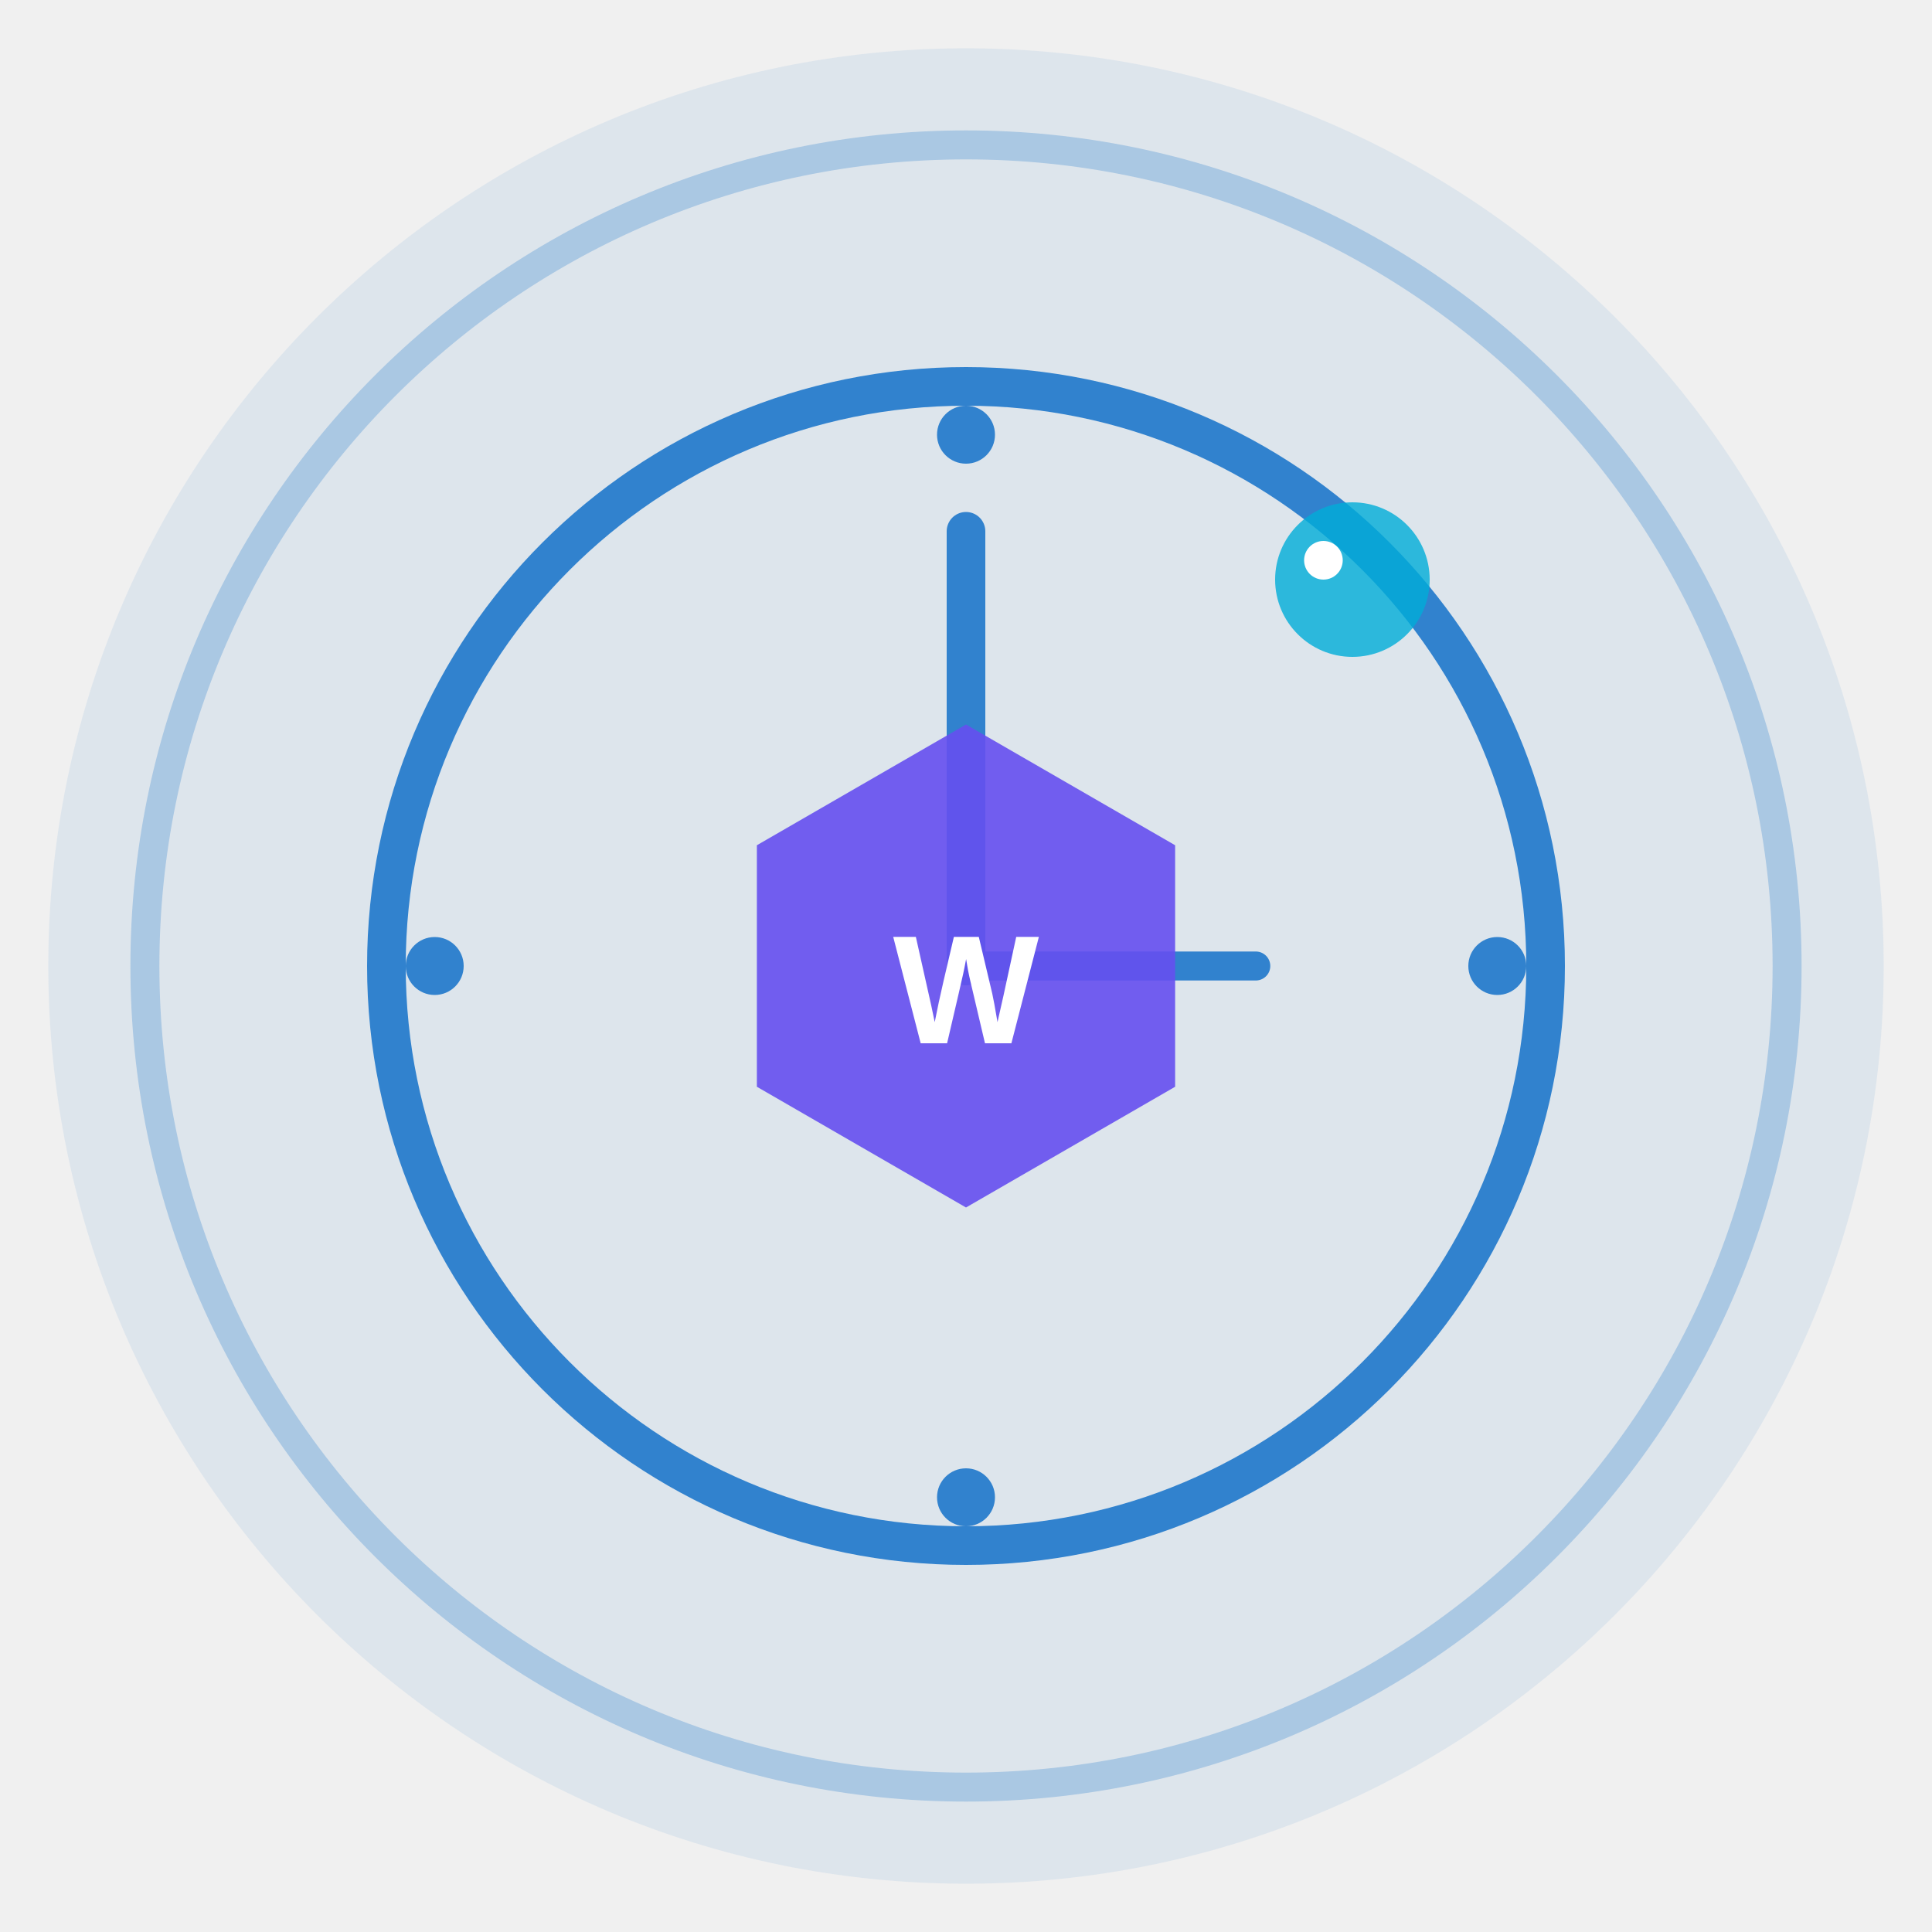
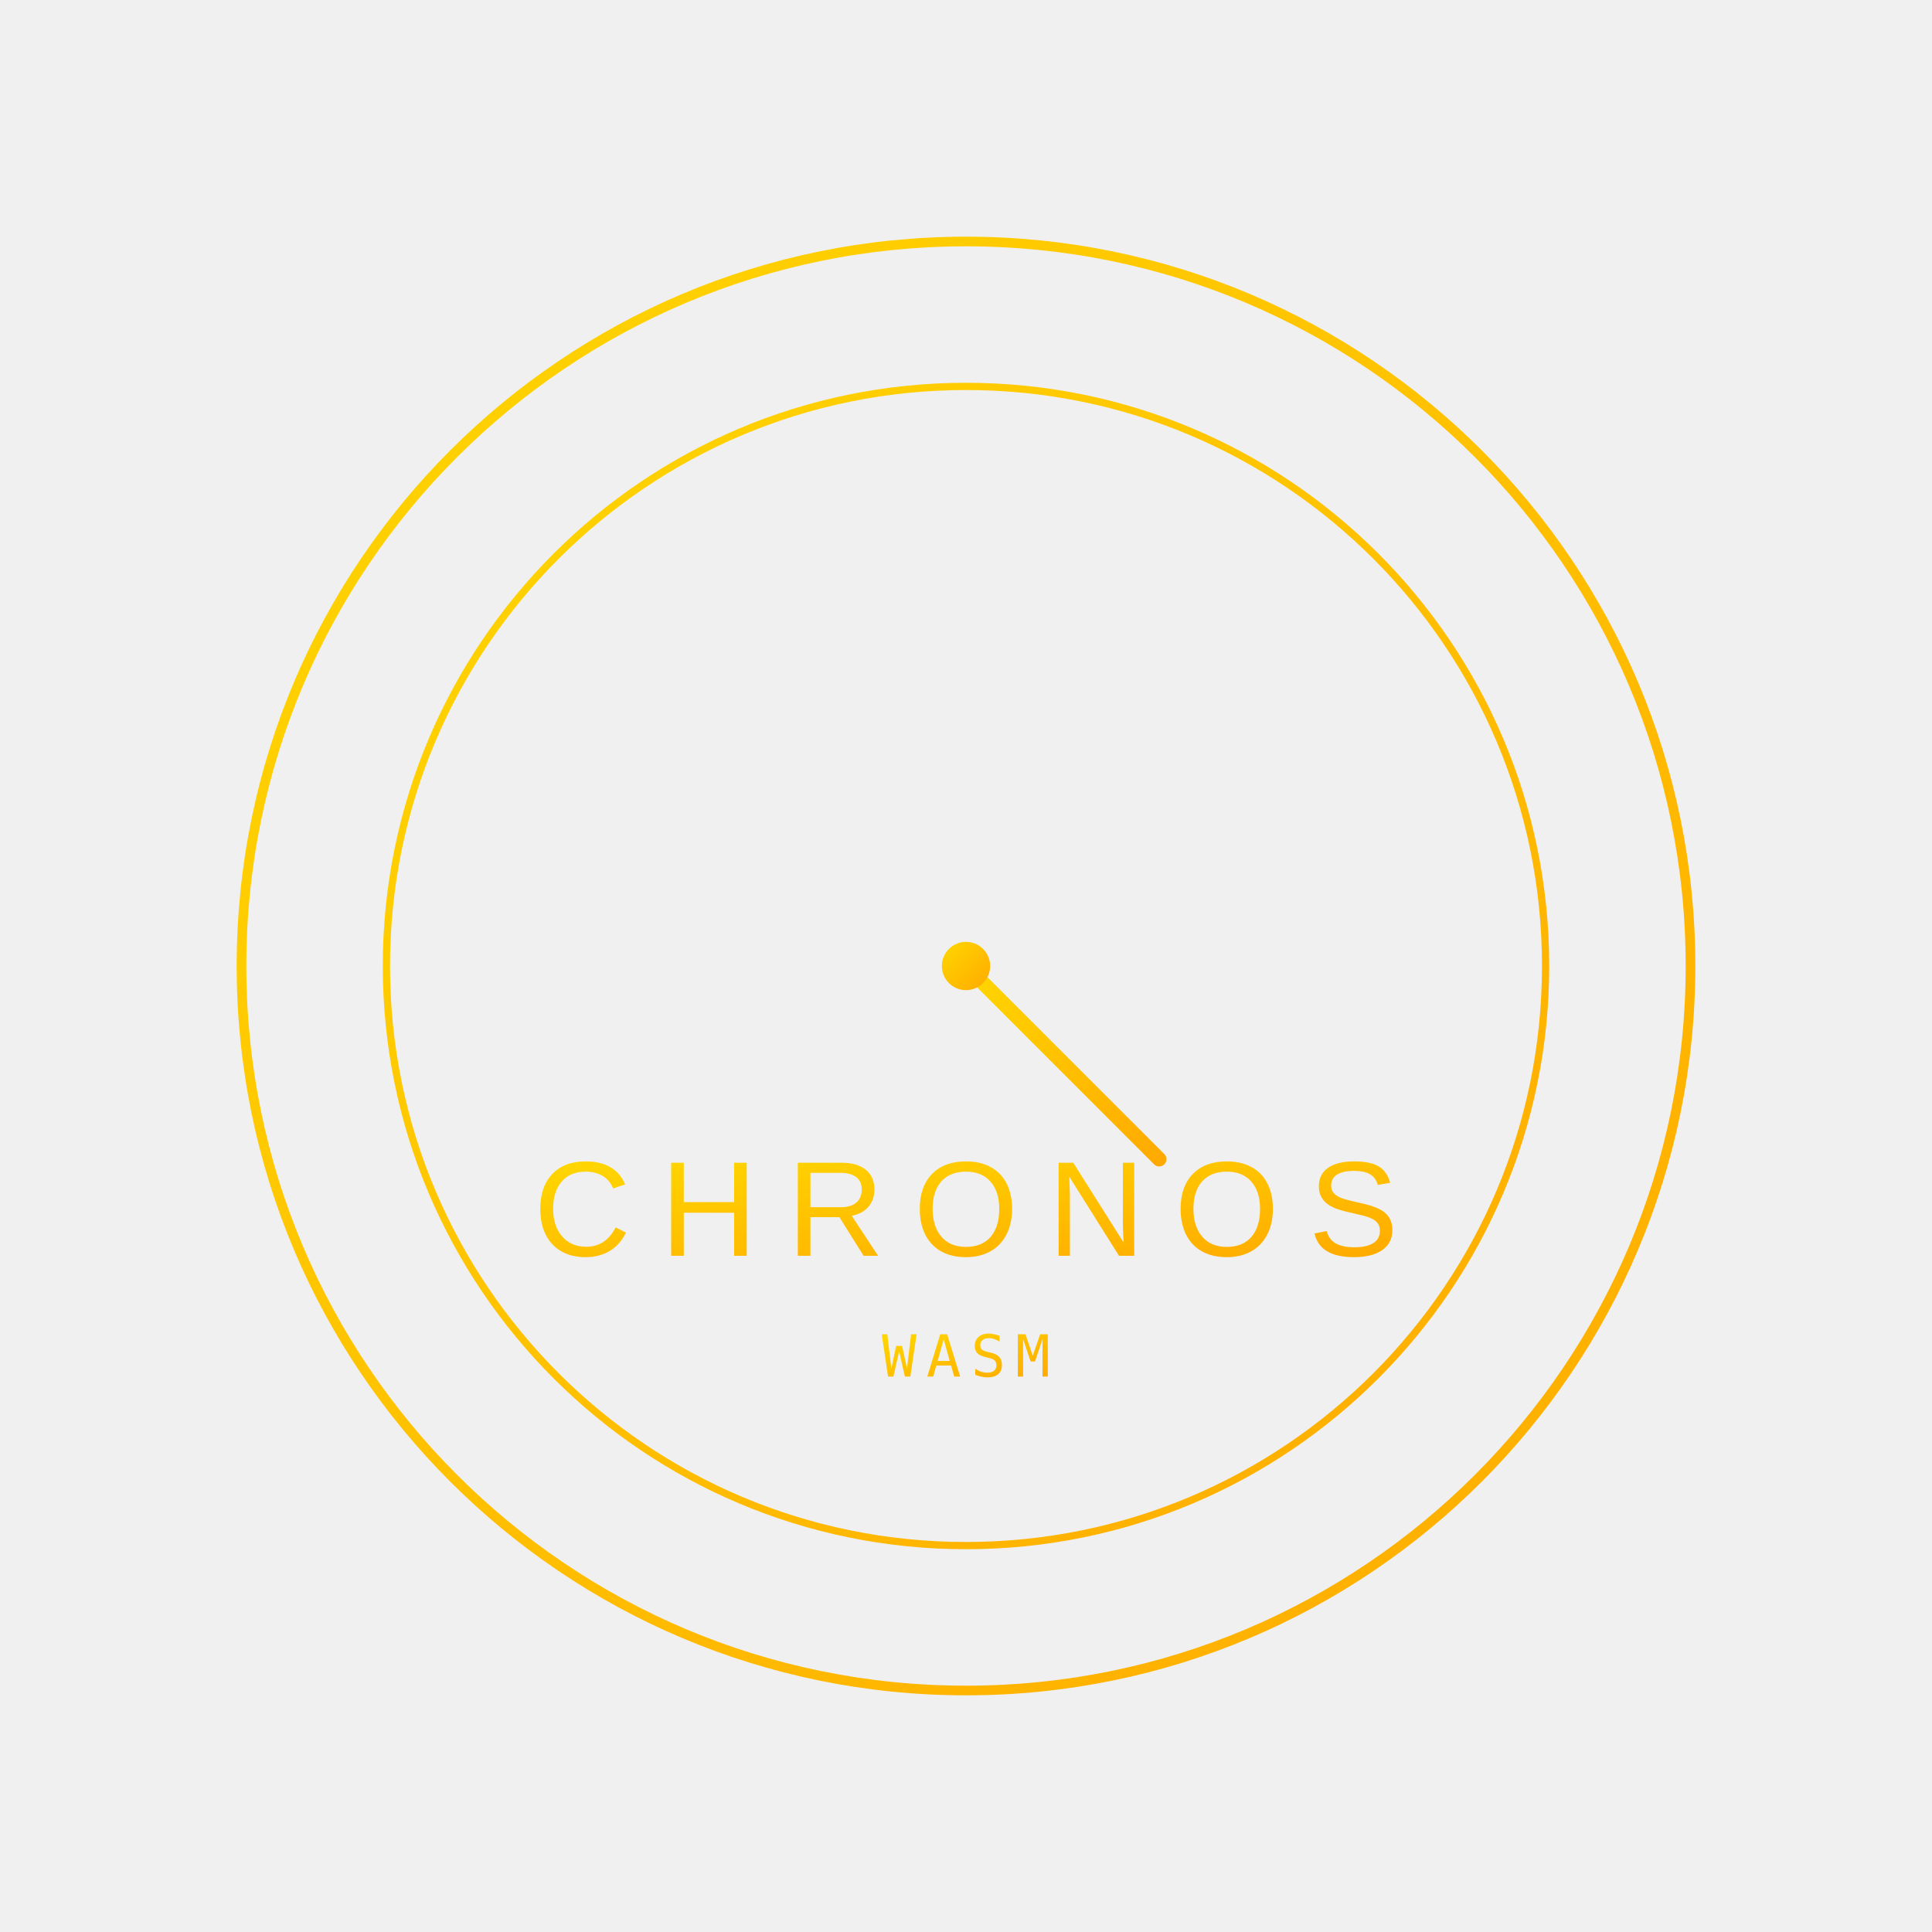
- <svg xmlns="http://www.w3.org/2000/svg" width="200" height="200" viewBox="0 0 200 200">
-   <circle cx="100" cy="100" r="95" fill="#3182ce" opacity="0.1" />
-   <circle cx="100" cy="100" r="85" fill="none" stroke="#3182ce" stroke-width="3" opacity="0.3" />
-   <circle cx="100" cy="100" r="60" fill="none" stroke="#3182ce" stroke-width="4" />
-   <line x1="100" y1="100" x2="100" y2="55" stroke="#3182ce" stroke-width="4" stroke-linecap="round" />
-   <line x1="100" y1="100" x2="130" y2="100" stroke="#3182ce" stroke-width="3" stroke-linecap="round" />
-   <circle cx="100" cy="45" r="3" fill="#3182ce" />
-   <circle cx="155" cy="100" r="3" fill="#3182ce" />
-   <circle cx="100" cy="155" r="3" fill="#3182ce" />
-   <circle cx="45" cy="100" r="3" fill="#3182ce" />
-   <g transform="translate(100, 100)">
-     <polygon points="0,-25 21.65,-12.5 21.65,12.5 0,25 -21.65,12.5 -21.65,-12.5" fill="#654ff0" opacity="0.9" />
-     <text x="0" y="8" text-anchor="middle" font-family="Arial, sans-serif" font-size="16" font-weight="bold" fill="white">W</text>
-   </g>
-   <circle cx="140" cy="60" r="8" fill="#00add8" opacity="0.8" />
-   <circle cx="137" cy="58" r="2" fill="white" />
+ <svg xmlns="http://www.w3.org/2000/svg" viewBox="0 0 400 400">
+   <defs>
+     <linearGradient id="gold" x1="0%" y1="0%" x2="100%" y2="100%">
+       <stop offset="0%" style="stop-color:#ffd700" />
+       <stop offset="100%" style="stop-color:#ffaa00" />
+     </linearGradient>
+   </defs>
+   <circle cx="200" cy="200" r="150" fill="none" stroke="url(#gold)" stroke-width="2" />
+   <circle cx="200" cy="200" r="120" fill="none" stroke="url(#gold)" stroke-width="1.5" />
+   <line x1="200" y1="50" x2="200" y2="70" stroke="url(#gold)" stroke-width="2" />
+   <line x1="350" y1="200" x2="330" y2="200" stroke="url(#gold)" stroke-width="2" />
+   <line x1="200" y1="350" x2="200" y2="330" stroke="url(#gold)" stroke-width="2" />
+   <line x1="50" y1="200" x2="70" y2="200" stroke="url(#gold)" stroke-width="2" />
+   <line x1="200" y1="200" x2="240" y2="240" stroke="url(#gold)" stroke-width="3" stroke-linecap="round" />
+   <line x1="200" y1="200" x2="200" y2="130" stroke="url(#gold)" stroke-width="2" stroke-linecap="round" />
+   <circle cx="200" cy="200" r="5" fill="url(#gold)" />
+   <text x="200" y="260" font-family="Arial, sans-serif" font-size="28" font-weight="300" fill="url(#gold)" text-anchor="middle" letter-spacing="6">CHRONOS</text>
+   <text x="200" y="285" font-family="monospace" font-size="12" font-weight="400" fill="url(#gold)" text-anchor="middle" letter-spacing="2">WASM</text>
</svg>
